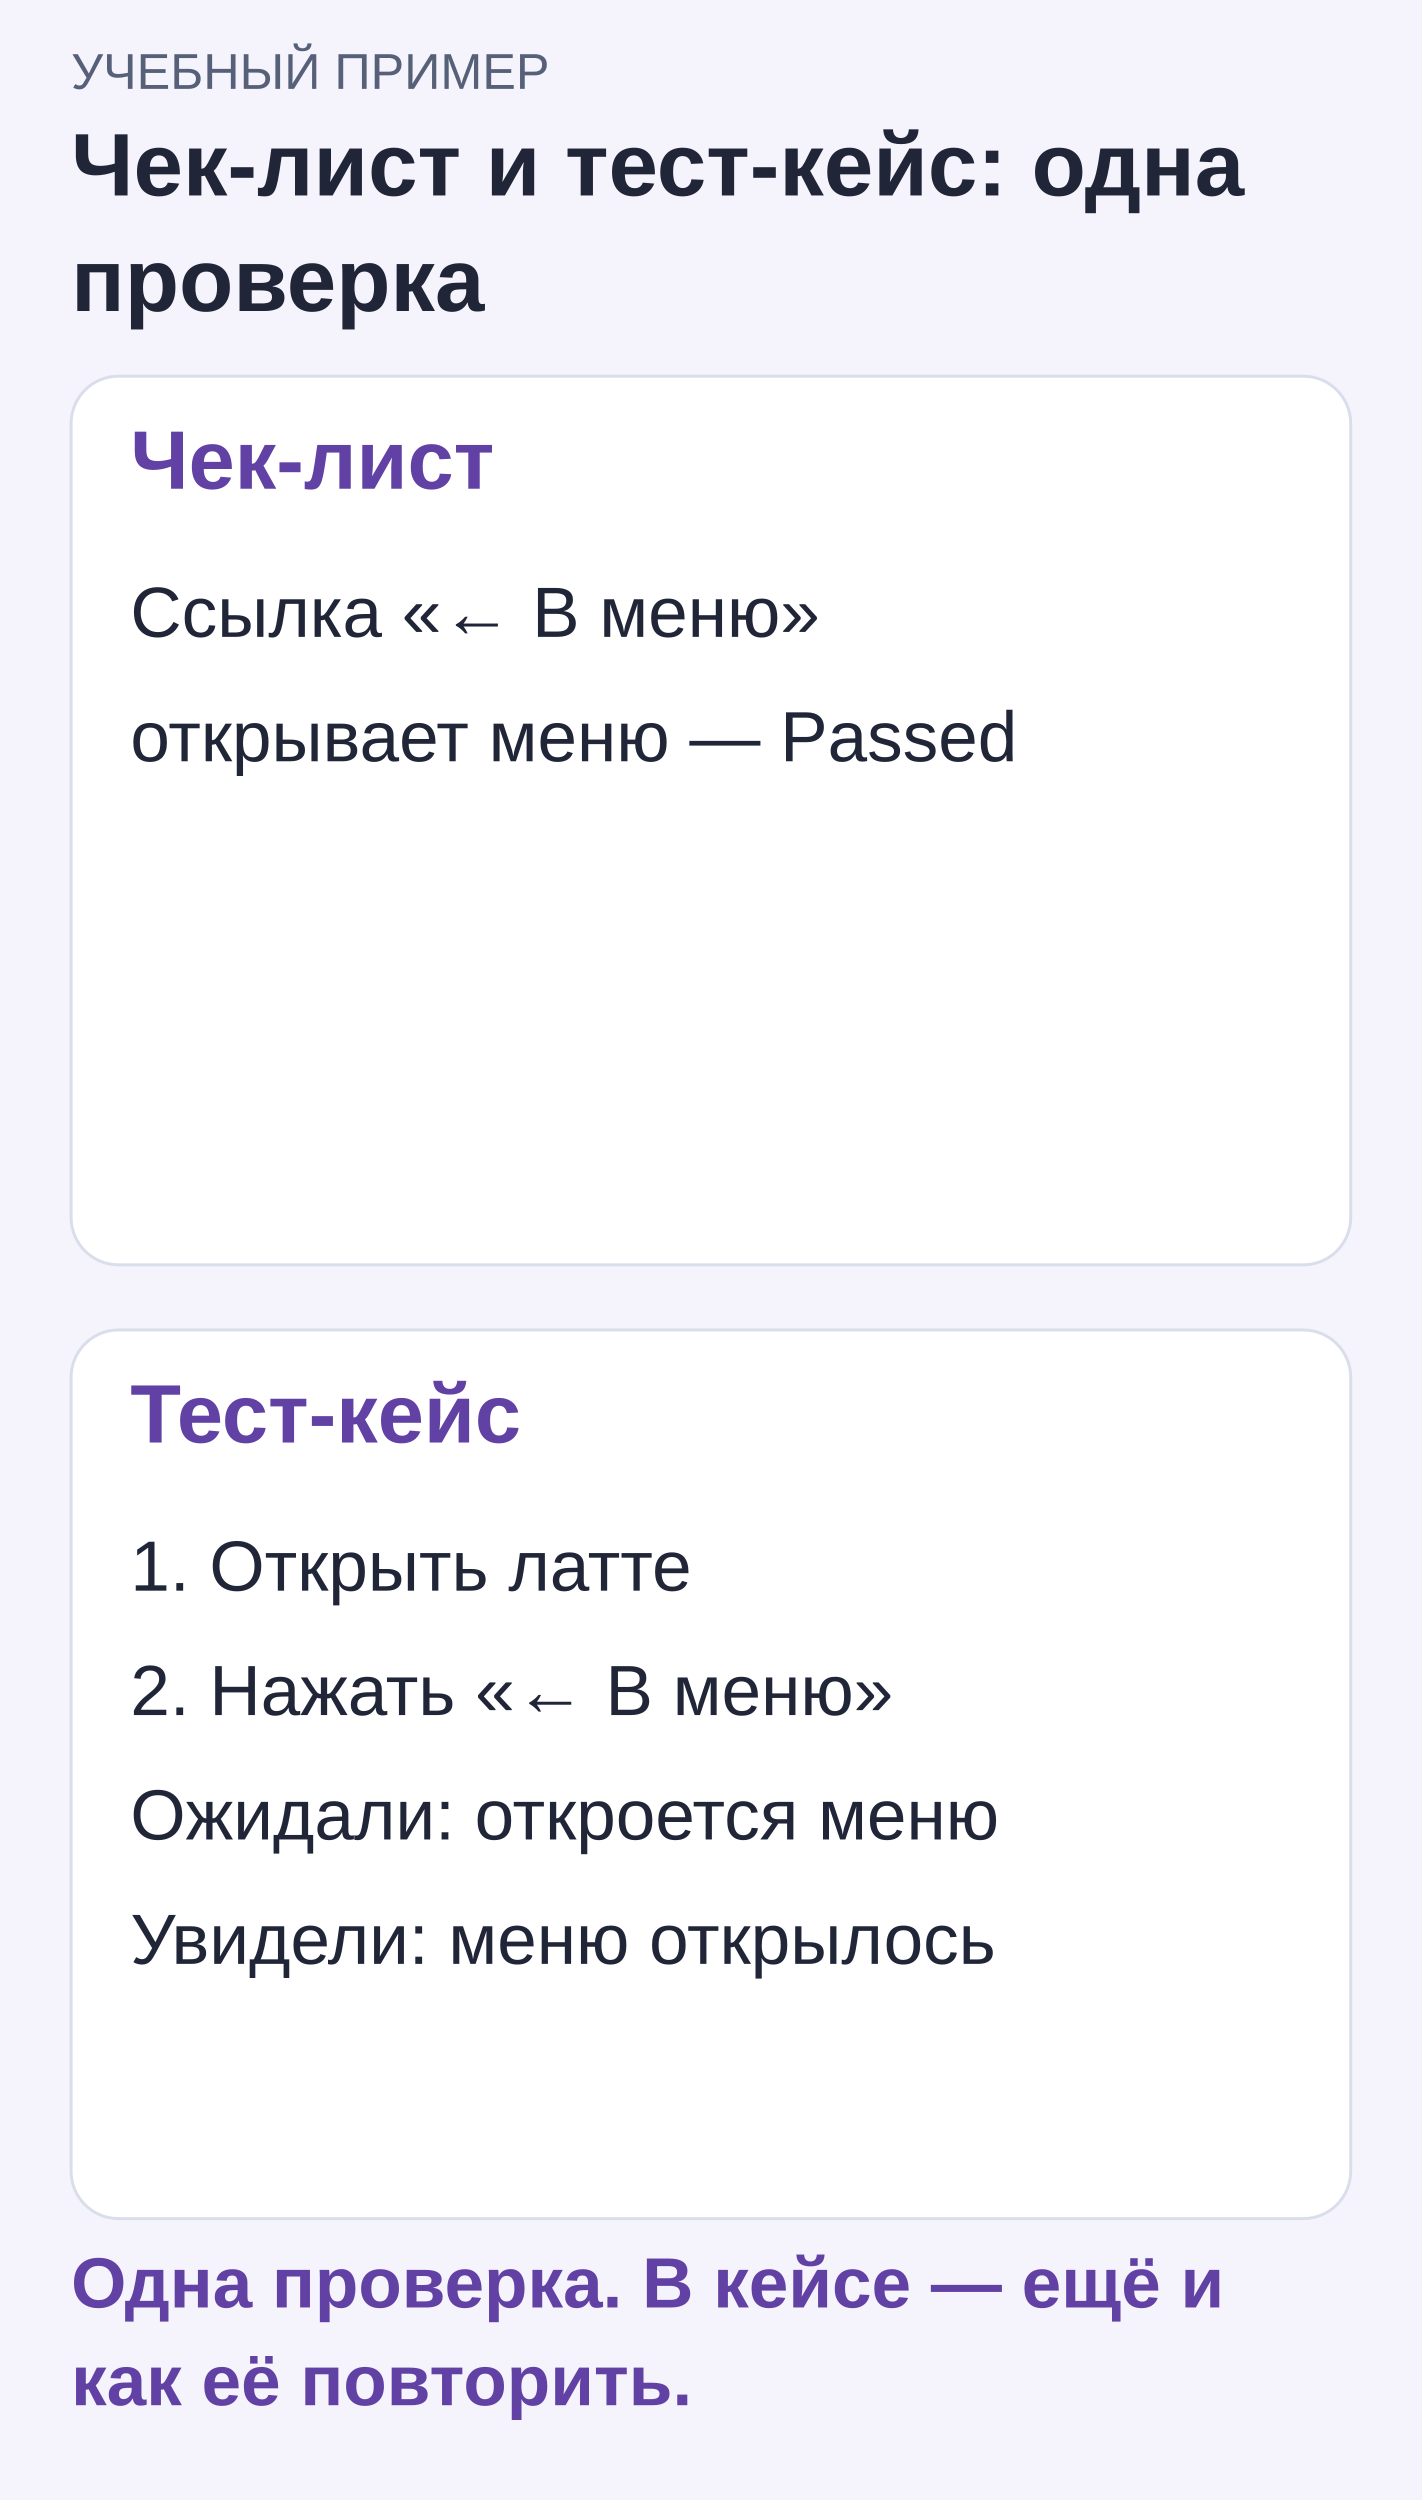
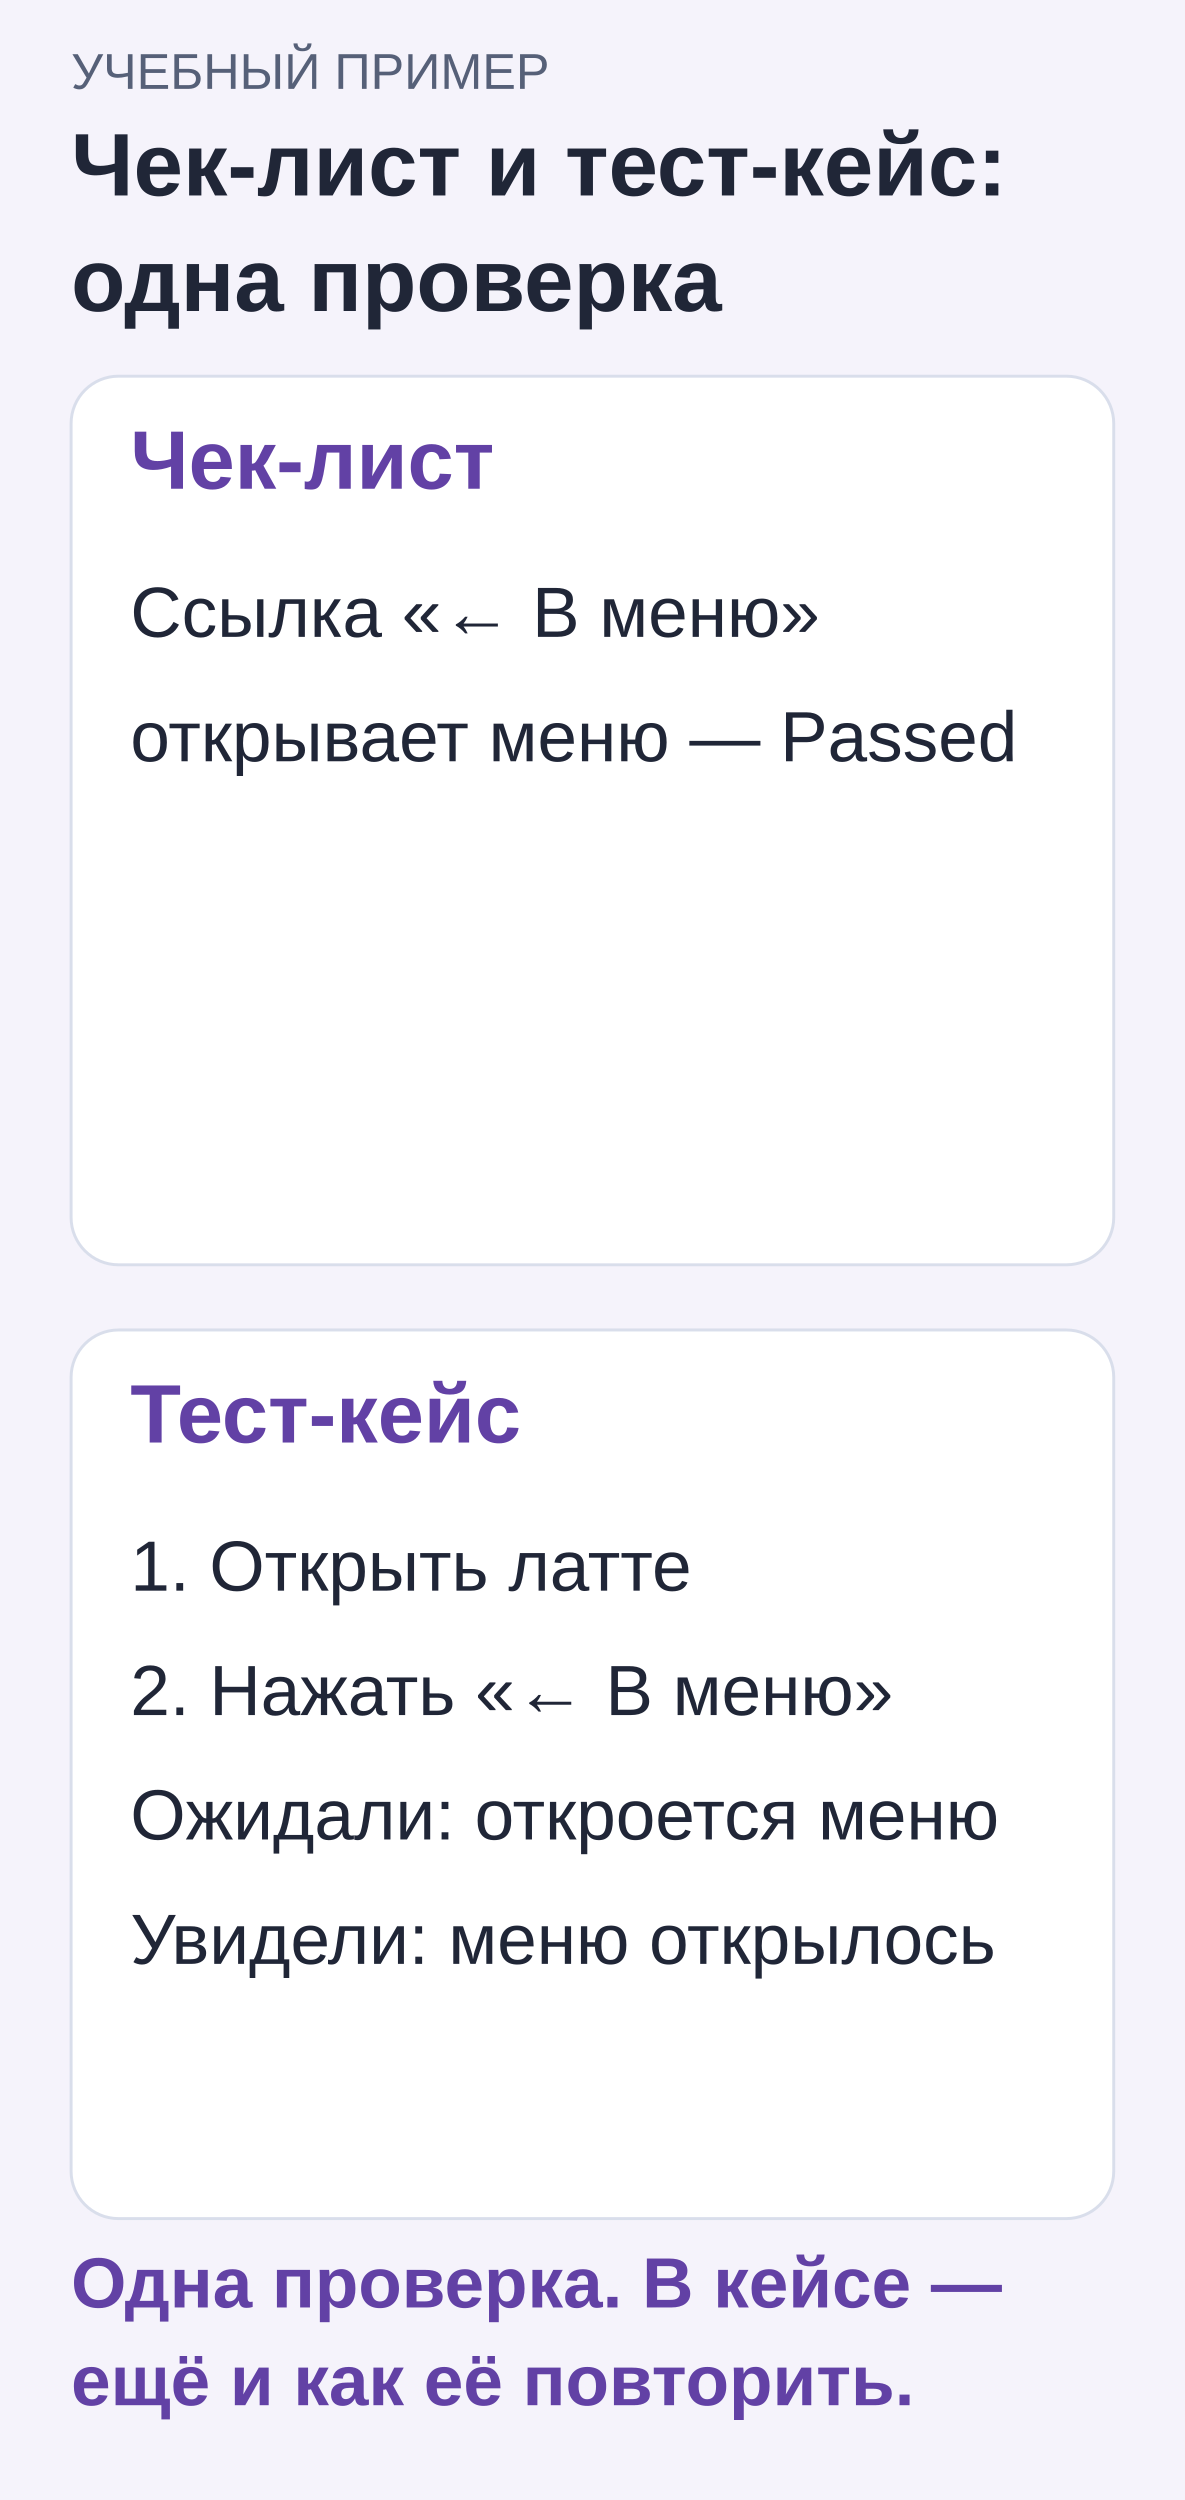
- <svg xmlns="http://www.w3.org/2000/svg" viewBox="0 0 480 844" role="img" font-family="Arial, sans-serif">
-   <rect x="0" y="0" width="480" height="844" rx="0" fill="#f5f3fb" stroke="none" />
+ <svg xmlns="http://www.w3.org/2000/svg" viewBox="0 0 400 844" role="img" font-family="Arial, sans-serif">
+   <rect x="0" y="0" width="400" height="844" rx="0" fill="#f5f3fb" stroke="none" />
  <text x="24" y="30" font-size="17" font-weight="400" fill="#566078">УЧЕБНЫЙ ПРИМЕР</text>
-   <text x="24" y="66" font-size="30" font-weight="700" fill="#202637">Чек-лист и тест-кейс: одна</text>
-   <text x="24" y="105" font-size="30" font-weight="700" fill="#202637">проверка</text>
-   <rect x="24" y="127" width="432" height="300" rx="16" fill="#fff" stroke="#d9deeb" />
+   <text x="24" y="66" font-size="30" font-weight="700" fill="#202637">Чек-лист и тест-кейс:</text>
+   <text x="24" y="105" font-size="30" font-weight="700" fill="#202637">одна проверка</text>
+   <rect x="24" y="127" width="352" height="300" rx="16" fill="#fff" stroke="#d9deeb" />
  <text x="44" y="165" font-size="28" font-weight="700" fill="#6241a5">Чек-лист</text>
  <text x="44" y="215" font-size="24" font-weight="400" fill="#202637">Ссылка «← В меню»</text>
  <text x="44" y="257" font-size="24" font-weight="400" fill="#202637">открывает меню — Passed</text>
-   <rect x="24" y="449" width="432" height="300" rx="16" fill="#fff" stroke="#d9deeb" />
+   <rect x="24" y="449" width="352" height="300" rx="16" fill="#fff" stroke="#d9deeb" />
  <text x="44" y="487" font-size="28" font-weight="700" fill="#6241a5">Тест-кейс</text>
  <text x="44" y="537" font-size="24" font-weight="400" fill="#202637">1. Открыть латте</text>
  <text x="44" y="579" font-size="24" font-weight="400" fill="#202637">2. Нажать «← В меню»</text>
  <text x="44" y="621" font-size="24" font-weight="400" fill="#202637">Ожидали: откроется меню</text>
  <text x="44" y="663" font-size="24" font-weight="400" fill="#202637">Увидели: меню открылось</text>
-   <text x="24" y="779" font-size="24" font-weight="700" fill="#6241a5">Одна проверка. В кейсе — ещё и</text>
-   <text x="24" y="812" font-size="24" font-weight="700" fill="#6241a5">как её повторить.</text>
+   <text x="24" y="779" font-size="24" font-weight="700" fill="#6241a5">Одна проверка. В кейсе —</text>
+   <text x="24" y="812" font-size="24" font-weight="700" fill="#6241a5">ещё и как её повторить.</text>
</svg>
